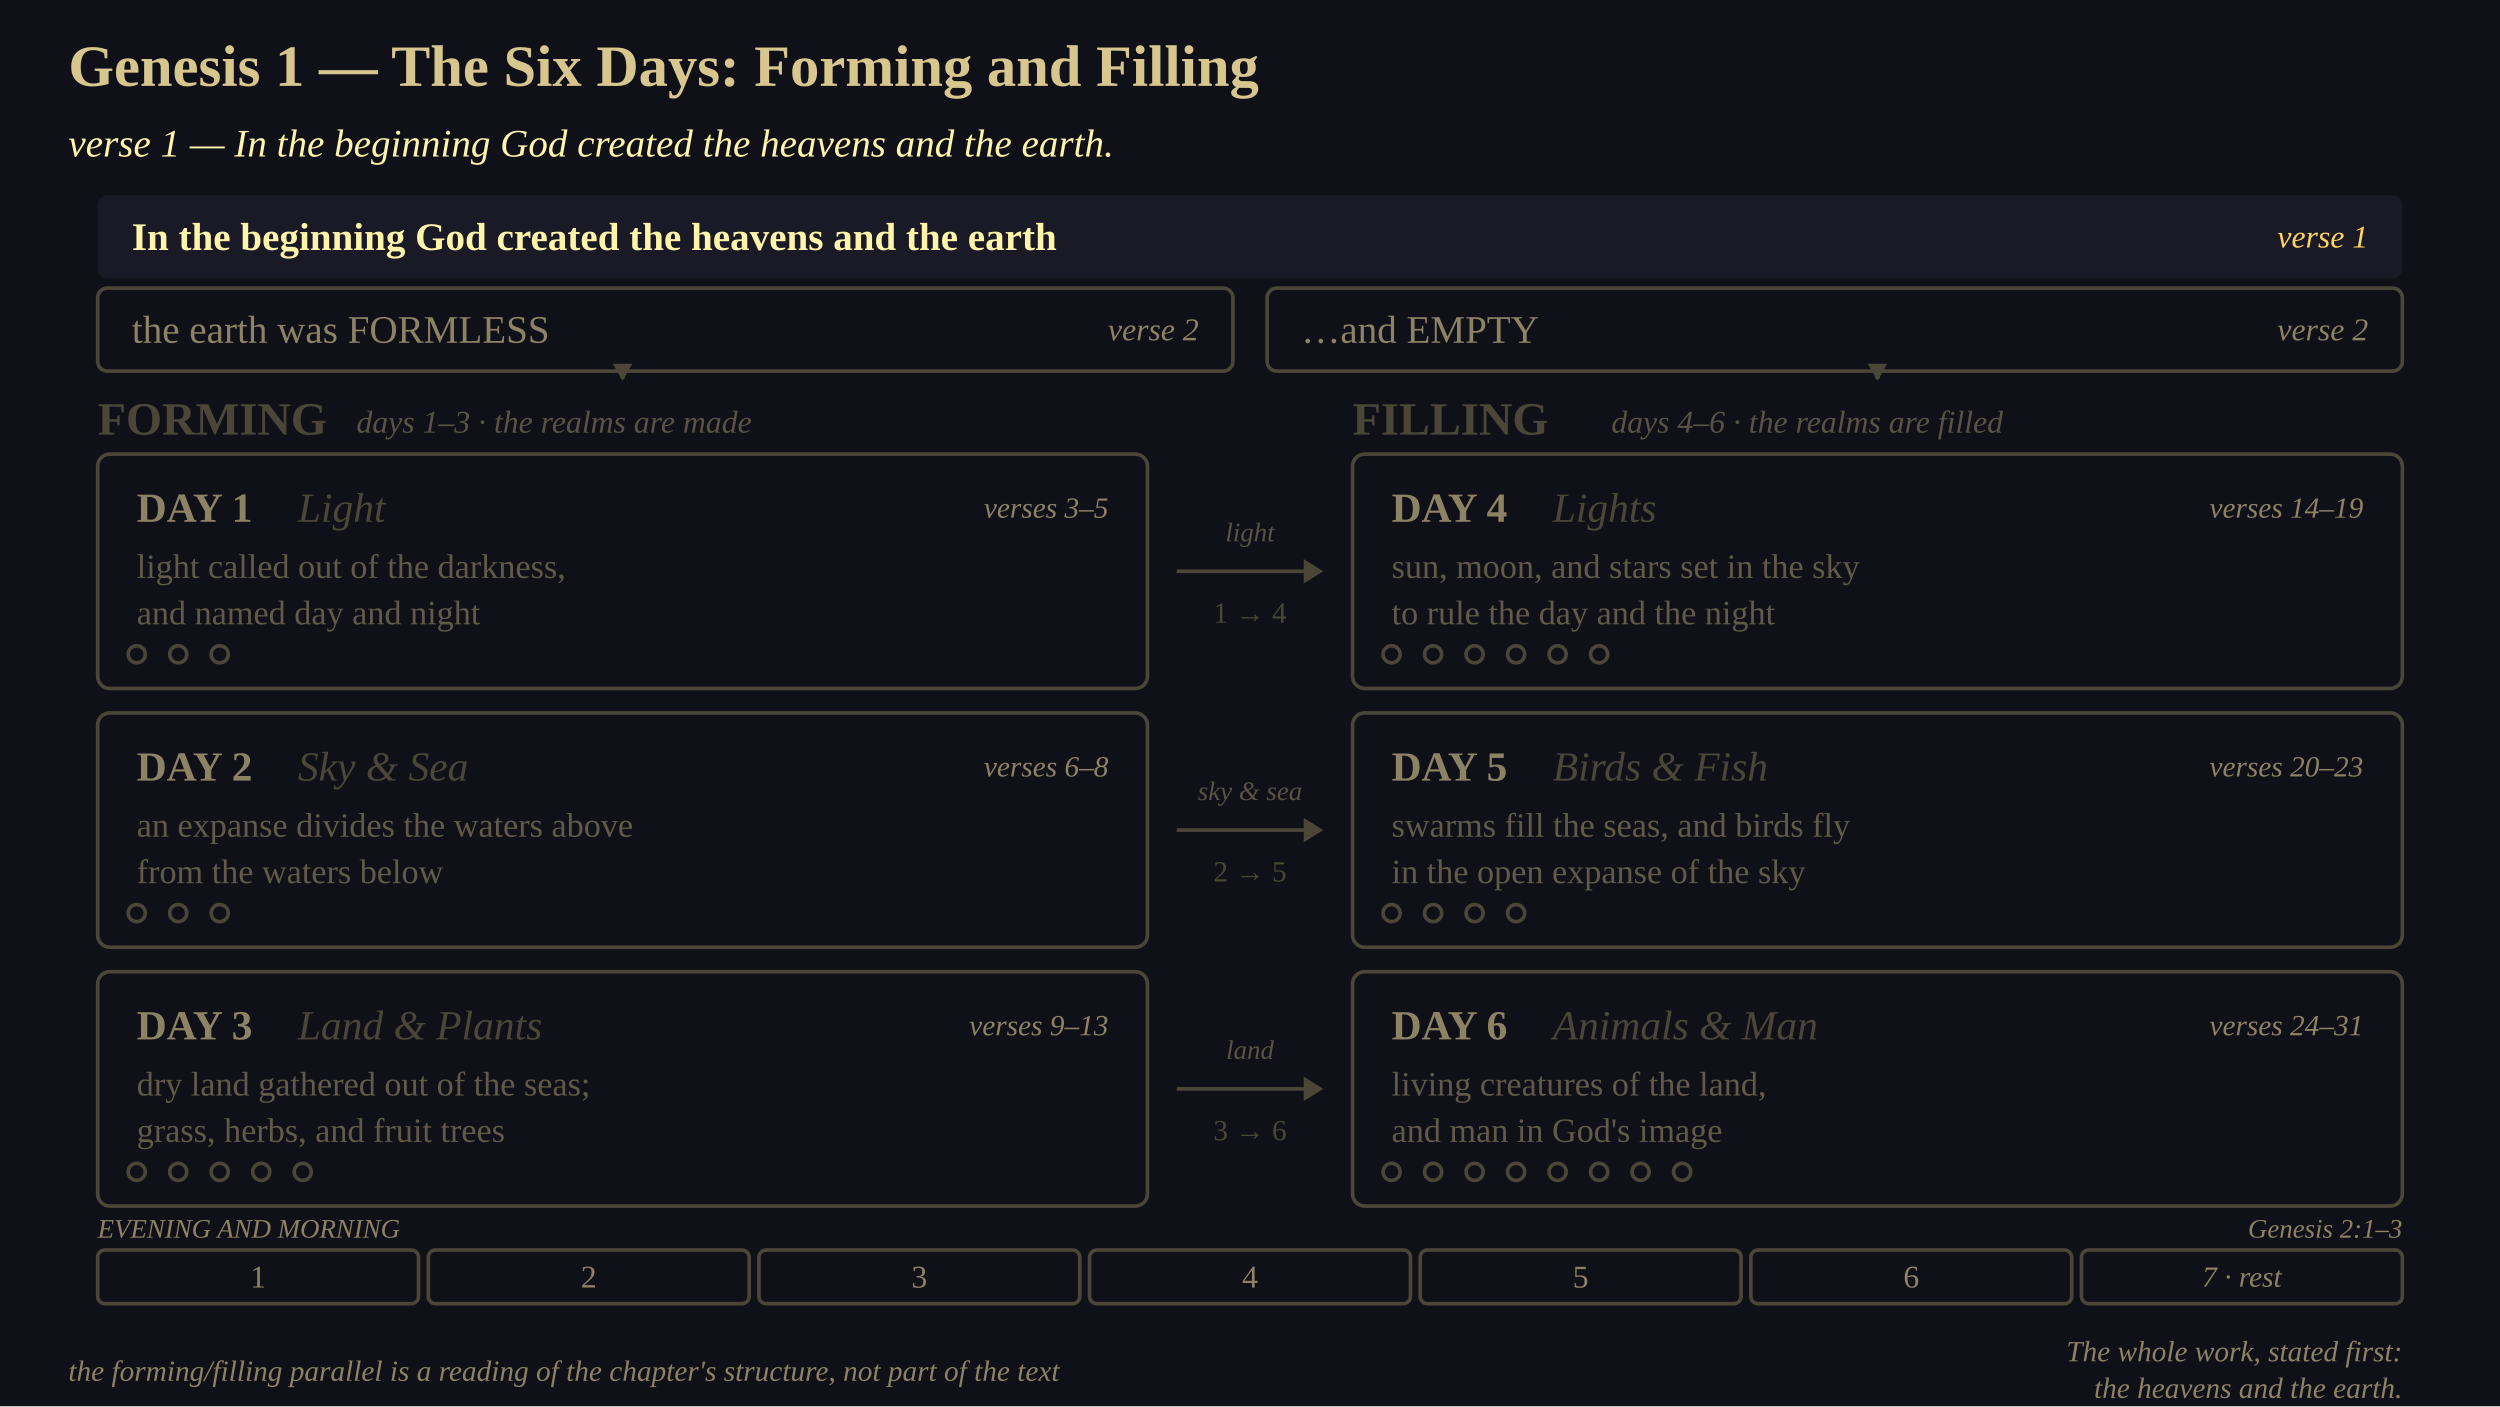
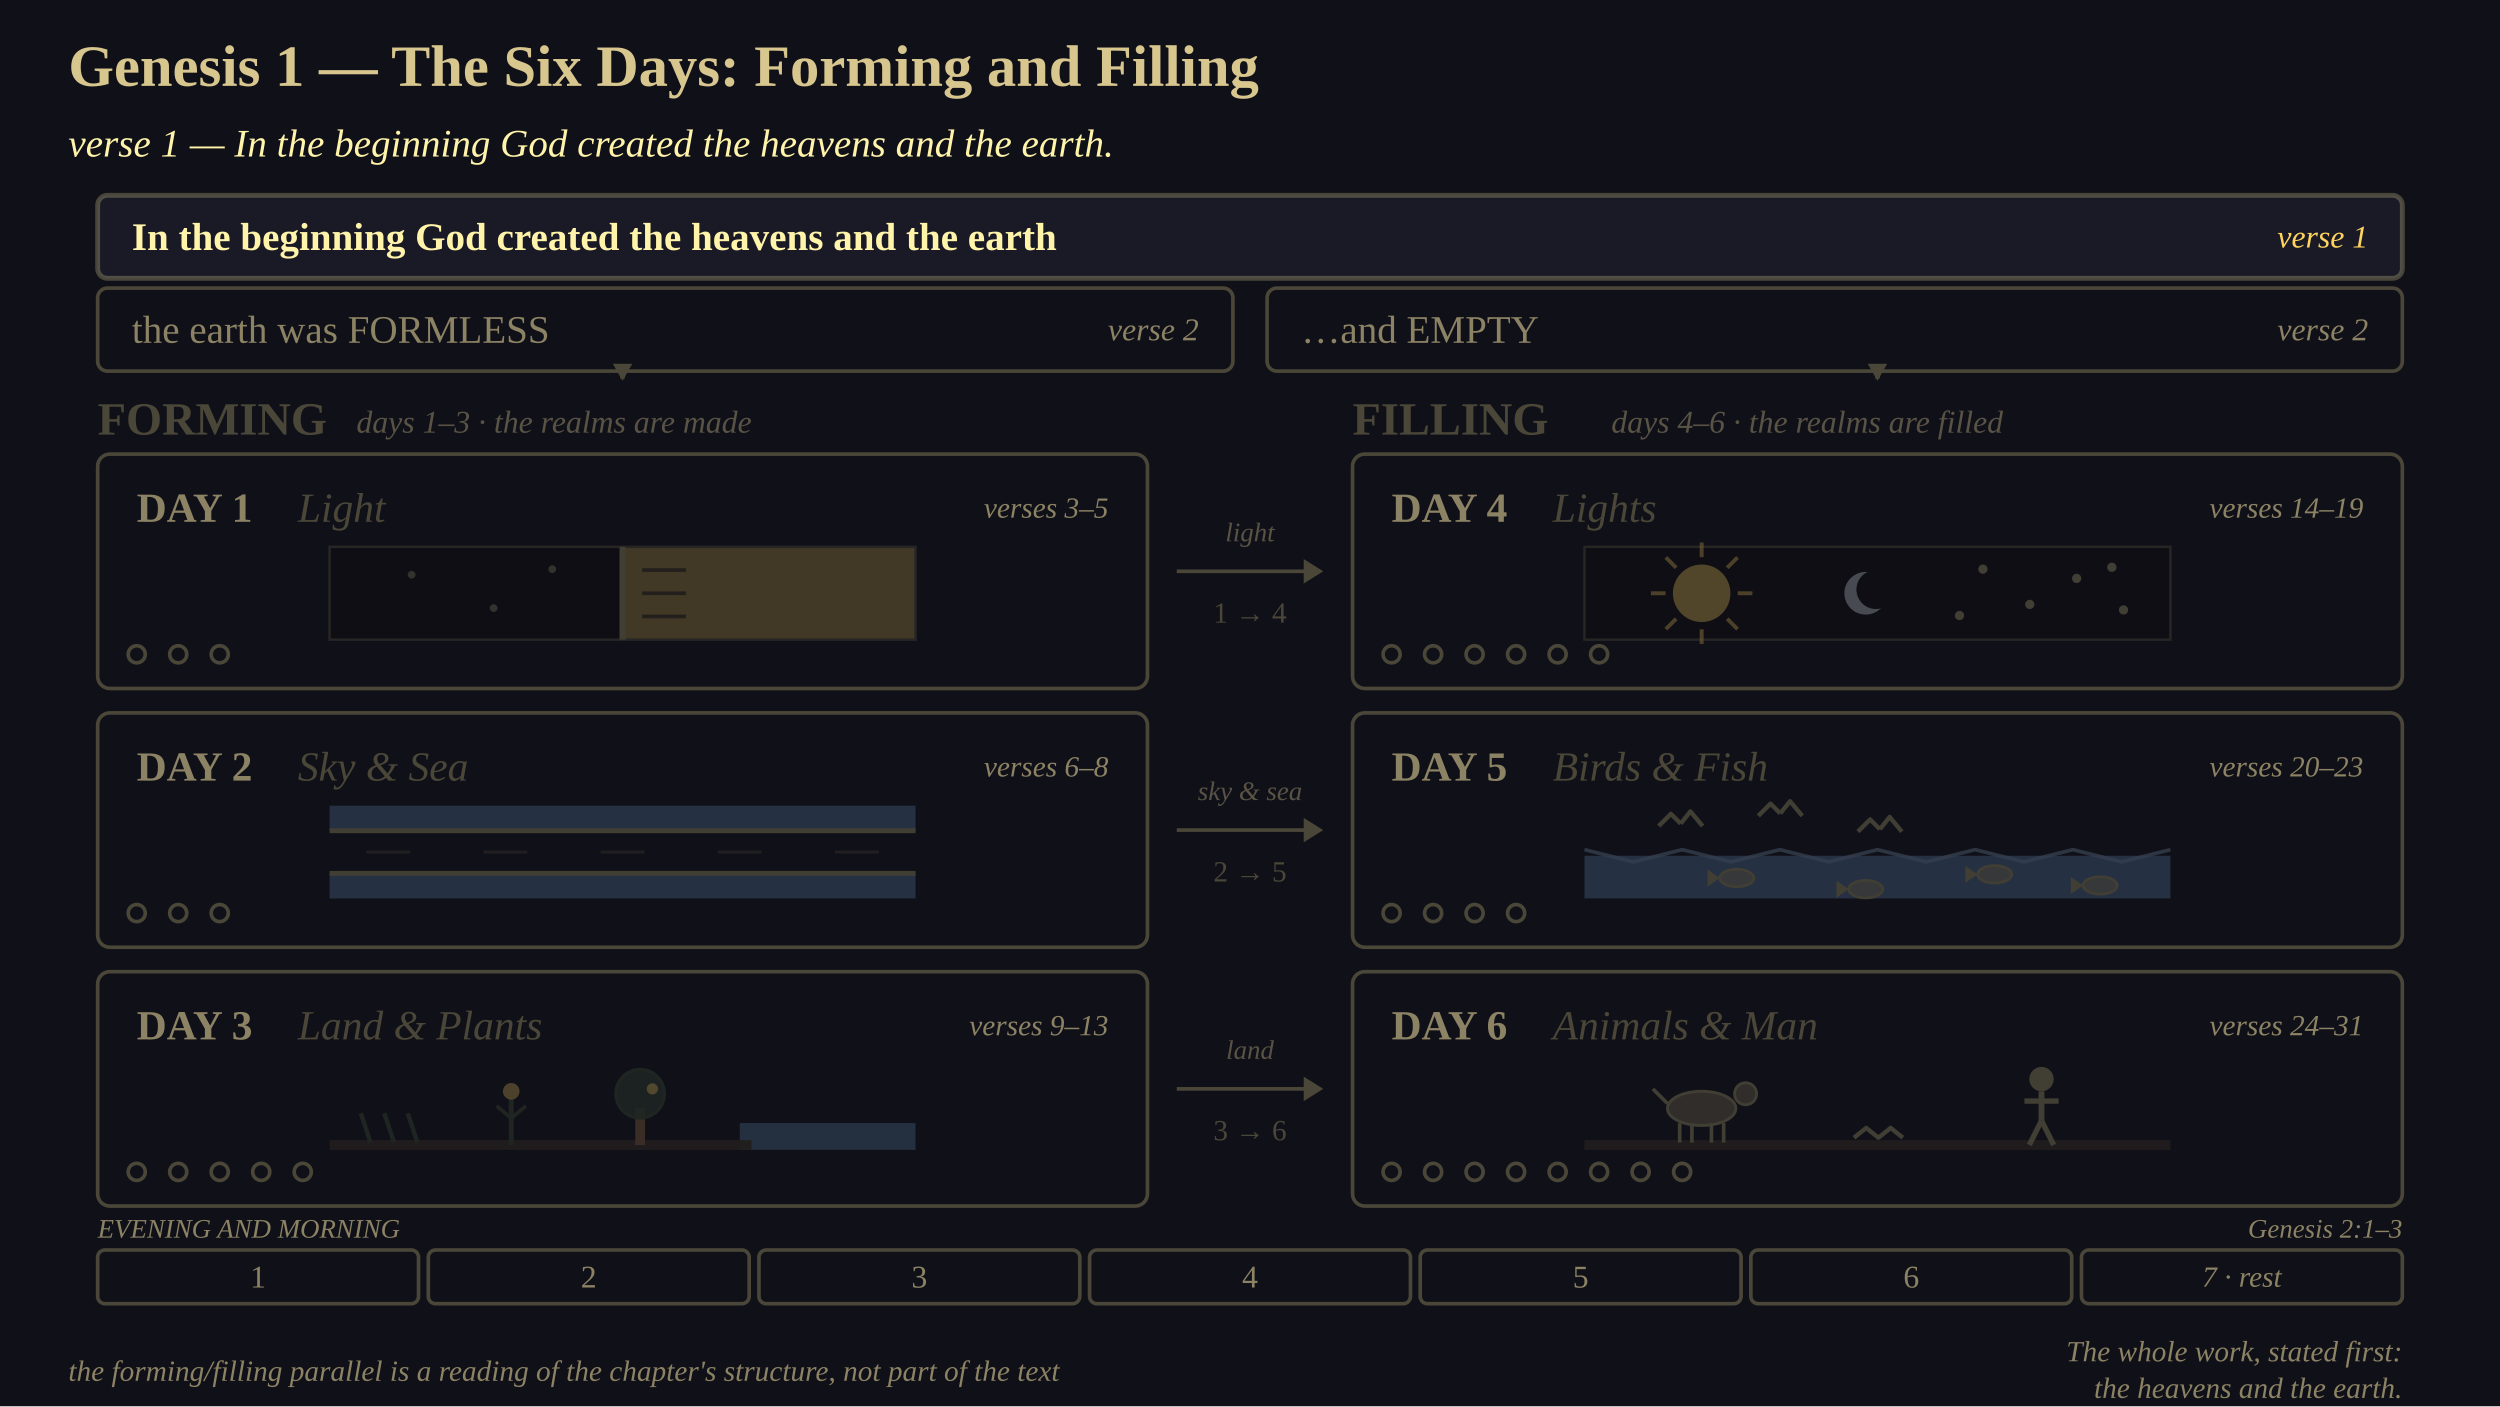
<svg xmlns="http://www.w3.org/2000/svg" viewBox="0 0 1024 576" width="1024" height="576" font-family="Georgia, 'Times New Roman', serif">
  <rect x="0" y="0" width="1024" height="576" fill="rgb(16,16,24)" />
  <text x="28" y="20" font-size="24" text-anchor="start" dominant-baseline="text-before-edge" fill="rgb(216,198,143)" font-family="Georgia, 'Times New Roman', serif" font-weight="bold">Genesis 1 — The Six Days: Forming and Filling</text>
  <text x="28" y="54" font-size="16" text-anchor="start" dominant-baseline="text-before-edge" fill="rgb(255,244,170)" font-family="Georgia, 'Times New Roman', serif" font-style="italic">verse 1 — In the beginning God created the heavens and the earth.</text>
  <rect x="40" y="80" width="944" height="34" rx="4" fill="rgb(26,26,38)" />
-   <polyline points="40,80 984,80 984,114 40,114 40,80" fill="none" stroke-linejoin="round" stroke="rgb(255,244,170)" stroke-width="2" stroke-dasharray="1956" stroke-dashoffset="1956" stroke-opacity="0.949">
-     <animate attributeName="stroke-dashoffset" values="1956;0" dur="1.6s" begin="0s" fill="freeze" calcMode="spline" keyTimes="0;1" keySplines="0.42 0 0.58 1" />
-   </polyline>
+   <rect x="40" y="80" width="944" height="34" rx="4" fill="none" stroke="rgb(255,244,170)" stroke-width="2" stroke-opacity="0.237">
+     <animate attributeName="stroke-opacity" values="0.237;0.949;0.683;0.949" dur="0.8s" begin="0s" fill="freeze" calcMode="spline" keyTimes="0;0.35;0.7;1" keySplines="0.42 0 0.58 1;0.42 0 0.58 1;0.42 0 0.58 1" />
+   </rect>
  <text x="54" y="97" font-size="16" text-anchor="start" dominant-baseline="central" fill="rgb(255,244,170)" font-family="Georgia, 'Times New Roman', serif" font-weight="bold">In the beginning God created the heavens and the earth</text>
  <text x="970" y="97" font-size="13" text-anchor="end" dominant-baseline="central" fill="rgb(255,212,94)" font-family="Georgia, 'Times New Roman', serif" font-style="italic">verse 1</text>
  <rect x="40" y="118" width="465" height="34" rx="4" fill="rgb(16,16,24)" stroke="rgb(74,70,56)" stroke-width="1.5" />
  <text x="54" y="135" font-size="16" text-anchor="start" dominant-baseline="central" fill="rgb(140,130,100)" font-family="Georgia, 'Times New Roman', serif">the earth was FORMLESS</text>
  <text x="491" y="135" font-size="13" text-anchor="end" dominant-baseline="central" fill="rgb(140,130,100)" font-family="Georgia, 'Times New Roman', serif" font-style="italic">verse 2</text>
  <rect x="519" y="118" width="465" height="34" rx="4" fill="rgb(16,16,24)" stroke="rgb(74,70,56)" stroke-width="1.5" />
  <text x="533" y="135" font-size="16" text-anchor="start" dominant-baseline="central" fill="rgb(140,130,100)" font-family="Georgia, 'Times New Roman', serif">…and EMPTY</text>
  <text x="970" y="135" font-size="13" text-anchor="end" dominant-baseline="central" fill="rgb(140,130,100)" font-family="Georgia, 'Times New Roman', serif" font-style="italic">verse 2</text>
  <line x1="255" y1="155" x2="255" y2="150" stroke="rgb(74,70,56)" stroke-width="2" />
  <polygon points="255,156 251,149 259,149" fill="rgb(74,70,56)" />
  <line x1="769" y1="155" x2="769" y2="150" stroke="rgb(74,70,56)" stroke-width="2" />
  <polygon points="769,156 765,149 773,149" fill="rgb(74,70,56)" />
  <text x="40" y="166" font-size="19" text-anchor="start" dominant-baseline="text-before-edge" fill="rgb(74,70,56)" font-family="Georgia, 'Times New Roman', serif" font-weight="bold">FORMING</text>
  <text x="146" y="169" font-size="13" text-anchor="start" dominant-baseline="text-before-edge" fill="rgb(140,130,100)" font-family="Georgia, 'Times New Roman', serif" fill-opacity="0.588" font-style="italic">days 1–3  ·  the realms are made</text>
  <text x="554" y="166" font-size="19" text-anchor="start" dominant-baseline="text-before-edge" fill="rgb(74,70,56)" font-family="Georgia, 'Times New Roman', serif" font-weight="bold">FILLING</text>
  <text x="660" y="169" font-size="13" text-anchor="start" dominant-baseline="text-before-edge" fill="rgb(140,130,100)" font-family="Georgia, 'Times New Roman', serif" fill-opacity="0.588" font-style="italic">days 4–6  ·  the realms are filled</text>
  <rect x="40" y="186" width="430" height="96" rx="5" fill="rgb(16,16,24)" stroke="rgb(74,70,56)" stroke-width="1.5" />
  <text x="56" y="208" font-size="17" text-anchor="start" dominant-baseline="central" fill="rgb(140,130,100)" font-family="Georgia, 'Times New Roman', serif" font-weight="bold">DAY 1</text>
  <text x="122" y="208" font-size="17" text-anchor="start" dominant-baseline="central" fill="rgb(74,70,56)" font-family="Georgia, 'Times New Roman', serif" font-style="italic">Light</text>
  <text x="454" y="208" font-size="12" text-anchor="end" dominant-baseline="central" fill="rgb(140,130,100)" font-family="Georgia, 'Times New Roman', serif" font-style="italic">verses 3–5</text>
-   <text x="56" y="232" font-size="14" text-anchor="start" dominant-baseline="central" fill="rgb(140,130,100)" font-family="Georgia, 'Times New Roman', serif" fill-opacity="0.647">light called out of the darkness,</text>
-   <text x="56" y="251" font-size="14" text-anchor="start" dominant-baseline="central" fill="rgb(140,130,100)" font-family="Georgia, 'Times New Roman', serif" fill-opacity="0.647">and named day and night</text>
+   <g opacity="0.4">
+     <rect x="135" y="224" width="120" height="38" fill="rgb(10,10,16)" stroke="rgb(74,70,56)" stroke-width="1" />
+     <rect x="255" y="224" width="120" height="38" fill="rgb(255,212,94)" fill-opacity="0.510" stroke="rgb(74,70,56)" stroke-width="1" />
+     <line x1="255" y1="224" x2="255" y2="262" stroke="rgb(138,129,95)" stroke-width="2.5" />
+     <line x1="263" y1="233.5" x2="281" y2="233.5" stroke="rgb(10,10,16)" stroke-width="1.5" stroke-opacity="0.588" />
+     <line x1="263" y1="243" x2="281" y2="243" stroke="rgb(10,10,16)" stroke-width="1.5" stroke-opacity="0.588" />
+     <line x1="263" y1="252.5" x2="281" y2="252.5" stroke="rgb(10,10,16)" stroke-width="1.5" stroke-opacity="0.588" />
+     <circle cx="168.6" cy="235.4" r="1.6" fill="rgb(138,129,95)" fill-opacity="0.745" />
+     <circle cx="202.2" cy="249.08" r="1.6" fill="rgb(138,129,95)" fill-opacity="0.745" />
+     <circle cx="226.2" cy="233.12" r="1.6" fill="rgb(138,129,95)" fill-opacity="0.745" />
+   </g>
  <circle cx="56" cy="268" r="3.5" fill="rgb(16,16,24)" stroke="rgb(74,70,56)" stroke-width="1.5" />
  <circle cx="73" cy="268" r="3.5" fill="rgb(16,16,24)" stroke="rgb(74,70,56)" stroke-width="1.5" />
  <circle cx="90" cy="268" r="3.5" fill="rgb(16,16,24)" stroke="rgb(74,70,56)" stroke-width="1.5" />
  <rect x="554" y="186" width="430" height="96" rx="5" fill="rgb(16,16,24)" stroke="rgb(74,70,56)" stroke-width="1.5" />
  <text x="570" y="208" font-size="17" text-anchor="start" dominant-baseline="central" fill="rgb(140,130,100)" font-family="Georgia, 'Times New Roman', serif" font-weight="bold">DAY 4</text>
  <text x="636" y="208" font-size="17" text-anchor="start" dominant-baseline="central" fill="rgb(74,70,56)" font-family="Georgia, 'Times New Roman', serif" font-style="italic">Lights</text>
  <text x="968" y="208" font-size="12" text-anchor="end" dominant-baseline="central" fill="rgb(140,130,100)" font-family="Georgia, 'Times New Roman', serif" font-style="italic">verses 14–19</text>
-   <text x="570" y="232" font-size="14" text-anchor="start" dominant-baseline="central" fill="rgb(140,130,100)" font-family="Georgia, 'Times New Roman', serif" fill-opacity="0.647">sun, moon, and stars set in the sky</text>
-   <text x="570" y="251" font-size="14" text-anchor="start" dominant-baseline="central" fill="rgb(140,130,100)" font-family="Georgia, 'Times New Roman', serif" fill-opacity="0.647">to rule the day and the night</text>
+   <g opacity="0.4">
+     <rect x="649" y="224" width="240" height="38" fill="rgb(10,10,16)" stroke="rgb(74,70,56)" stroke-width="1" />
+     <line x1="711.78" y1="243" x2="717.78" y2="243" stroke="rgb(255,212,94)" stroke-width="1.6" stroke-opacity="0.627" />
+     <line x1="707.45" y1="253.45" x2="711.69" y2="257.69" stroke="rgb(255,212,94)" stroke-width="1.6" stroke-opacity="0.627" />
+     <line x1="697" y1="257.78" x2="697" y2="263.78" stroke="rgb(255,212,94)" stroke-width="1.6" stroke-opacity="0.627" />
+     <line x1="686.55" y1="253.45" x2="682.31" y2="257.69" stroke="rgb(255,212,94)" stroke-width="1.6" stroke-opacity="0.627" />
+     <line x1="682.22" y1="243" x2="676.22" y2="243" stroke="rgb(255,212,94)" stroke-width="1.6" stroke-opacity="0.627" />
+     <line x1="686.55" y1="232.55" x2="682.31" y2="228.31" stroke="rgb(255,212,94)" stroke-width="1.6" stroke-opacity="0.627" />
+     <line x1="697" y1="228.22" x2="697" y2="222.22" stroke="rgb(255,212,94)" stroke-width="1.6" stroke-opacity="0.627" />
+     <line x1="707.45" y1="232.55" x2="711.69" y2="228.31" stroke="rgb(255,212,94)" stroke-width="1.6" stroke-opacity="0.627" />
+     <circle cx="697" cy="243" r="11.78" fill="rgb(255,212,94)" fill-opacity="0.686" />
+     <circle cx="764.2" cy="243" r="8.74" fill="rgb(176,180,190)" fill-opacity="0.882" />
+     <circle cx="768.38" cy="241.48" r="7.98" fill="rgb(10,10,16)" />
+     <circle cx="812.2" cy="233.12" r="1.9" fill="rgb(138,129,95)" />
+     <circle cx="831.4" cy="247.56" r="1.9" fill="rgb(138,129,95)" />
+     <circle cx="850.6" cy="236.92" r="1.9" fill="rgb(138,129,95)" />
+     <circle cx="802.6" cy="252.12" r="1.9" fill="rgb(138,129,95)" />
+     <circle cx="869.8" cy="249.84" r="1.9" fill="rgb(138,129,95)" />
+     <circle cx="865" cy="232.36" r="1.9" fill="rgb(138,129,95)" />
+   </g>
  <circle cx="570" cy="268" r="3.5" fill="rgb(16,16,24)" stroke="rgb(74,70,56)" stroke-width="1.5" />
  <circle cx="587" cy="268" r="3.5" fill="rgb(16,16,24)" stroke="rgb(74,70,56)" stroke-width="1.5" />
  <circle cx="604" cy="268" r="3.5" fill="rgb(16,16,24)" stroke="rgb(74,70,56)" stroke-width="1.5" />
  <circle cx="621" cy="268" r="3.5" fill="rgb(16,16,24)" stroke="rgb(74,70,56)" stroke-width="1.5" />
  <circle cx="638" cy="268" r="3.5" fill="rgb(16,16,24)" stroke="rgb(74,70,56)" stroke-width="1.5" />
  <circle cx="655" cy="268" r="3.5" fill="rgb(16,16,24)" stroke="rgb(74,70,56)" stroke-width="1.5" />
  <rect x="40" y="292" width="430" height="96" rx="5" fill="rgb(16,16,24)" stroke="rgb(74,70,56)" stroke-width="1.5" />
  <text x="56" y="314" font-size="17" text-anchor="start" dominant-baseline="central" fill="rgb(140,130,100)" font-family="Georgia, 'Times New Roman', serif" font-weight="bold">DAY 2</text>
  <text x="122" y="314" font-size="17" text-anchor="start" dominant-baseline="central" fill="rgb(74,70,56)" font-family="Georgia, 'Times New Roman', serif" font-style="italic">Sky &amp; Sea</text>
  <text x="454" y="314" font-size="12" text-anchor="end" dominant-baseline="central" fill="rgb(140,130,100)" font-family="Georgia, 'Times New Roman', serif" font-style="italic">verses 6–8</text>
-   <text x="56" y="338" font-size="14" text-anchor="start" dominant-baseline="central" fill="rgb(140,130,100)" font-family="Georgia, 'Times New Roman', serif" fill-opacity="0.647">an expanse divides the waters above</text>
-   <text x="56" y="357" font-size="14" text-anchor="start" dominant-baseline="central" fill="rgb(140,130,100)" font-family="Georgia, 'Times New Roman', serif" fill-opacity="0.647">from the waters below</text>
+   <g opacity="0.4">
+     <rect x="135" y="330" width="240" height="10.26" fill="rgb(78,112,148)" fill-opacity="0.843" />
+     <rect x="135" y="357.74" width="240" height="10.26" fill="rgb(78,112,148)" fill-opacity="0.843" />
+     <line x1="135" y1="340.26" x2="375" y2="340.26" stroke="rgb(138,129,95)" stroke-width="2" />
+     <line x1="135" y1="357.74" x2="375" y2="357.74" stroke="rgb(138,129,95)" stroke-width="2" />
+     <line x1="150" y1="349" x2="168" y2="349" stroke="rgb(74,70,56)" stroke-width="1.2" stroke-opacity="0.667" />
+     <line x1="198" y1="349" x2="216" y2="349" stroke="rgb(74,70,56)" stroke-width="1.2" stroke-opacity="0.667" />
+     <line x1="246" y1="349" x2="264" y2="349" stroke="rgb(74,70,56)" stroke-width="1.2" stroke-opacity="0.667" />
+     <line x1="294" y1="349" x2="312" y2="349" stroke="rgb(74,70,56)" stroke-width="1.2" stroke-opacity="0.667" />
+     <line x1="342" y1="349" x2="360" y2="349" stroke="rgb(74,70,56)" stroke-width="1.2" stroke-opacity="0.667" />
+   </g>
  <circle cx="56" cy="374" r="3.5" fill="rgb(16,16,24)" stroke="rgb(74,70,56)" stroke-width="1.5" />
  <circle cx="73" cy="374" r="3.5" fill="rgb(16,16,24)" stroke="rgb(74,70,56)" stroke-width="1.5" />
  <circle cx="90" cy="374" r="3.5" fill="rgb(16,16,24)" stroke="rgb(74,70,56)" stroke-width="1.5" />
  <rect x="554" y="292" width="430" height="96" rx="5" fill="rgb(16,16,24)" stroke="rgb(74,70,56)" stroke-width="1.5" />
  <text x="570" y="314" font-size="17" text-anchor="start" dominant-baseline="central" fill="rgb(140,130,100)" font-family="Georgia, 'Times New Roman', serif" font-weight="bold">DAY 5</text>
  <text x="636" y="314" font-size="17" text-anchor="start" dominant-baseline="central" fill="rgb(74,70,56)" font-family="Georgia, 'Times New Roman', serif" font-style="italic">Birds &amp; Fish</text>
  <text x="968" y="314" font-size="12" text-anchor="end" dominant-baseline="central" fill="rgb(140,130,100)" font-family="Georgia, 'Times New Roman', serif" font-style="italic">verses 20–23</text>
-   <text x="570" y="338" font-size="14" text-anchor="start" dominant-baseline="central" fill="rgb(140,130,100)" font-family="Georgia, 'Times New Roman', serif" fill-opacity="0.647">swarms fill the seas, and birds fly</text>
-   <text x="570" y="357" font-size="14" text-anchor="start" dominant-baseline="central" fill="rgb(140,130,100)" font-family="Georgia, 'Times New Roman', serif" fill-opacity="0.647">in the open expanse of the sky</text>
+   <g opacity="0.4">
+     <rect x="649" y="350.52" width="240" height="17.48" fill="rgb(78,112,148)" fill-opacity="0.843" />
+     <polyline points="649,348.02 669,353.02 689,348.02 709,353.02 729,348.02 749,353.02 769,348.02 789,353.02 809,348.02 829,353.02 849,348.02 869,353.02 889,348.02" stroke-linejoin="round" fill="none" stroke="rgb(110,132,158)" stroke-width="1.5" stroke-opacity="0.784" />
+     <polyline points="679.4,338.36 684.4,333.36 688.4,337.36" stroke-linejoin="round" fill="none" stroke="rgb(138,129,95)" stroke-width="1.8" />
+     <polyline points="688.4,337.36 692.4,332.36 697.4,338.36" stroke-linejoin="round" fill="none" stroke="rgb(138,129,95)" stroke-width="1.8" />
+     <polyline points="720.2,334.18 725.2,329.18 729.2,333.18" stroke-linejoin="round" fill="none" stroke="rgb(138,129,95)" stroke-width="1.8" />
+     <polyline points="729.2,333.18 733.2,328.18 738.2,334.18" stroke-linejoin="round" fill="none" stroke="rgb(138,129,95)" stroke-width="1.8" />
+     <polyline points="761,340.64 766,335.64 770,339.64" stroke-linejoin="round" fill="none" stroke="rgb(138,129,95)" stroke-width="1.8" />
+     <polyline points="770,339.64 774,334.64 779,340.64" stroke-linejoin="round" fill="none" stroke="rgb(138,129,95)" stroke-width="1.8" />
+     <ellipse cx="711.4" cy="359.64" rx="7" ry="3.6" fill="rgb(138,129,95)" fill-opacity="0.647" stroke="rgb(138,129,95)" stroke-width="1.1" />
+     <polygon points="704.4,359.64 699.4,356.14 699.4,363.14" fill="rgb(138,129,95)" />
+     <ellipse cx="764.2" cy="364.2" rx="7" ry="3.6" fill="rgb(138,129,95)" fill-opacity="0.647" stroke="rgb(138,129,95)" stroke-width="1.1" />
+     <polygon points="757.2,364.2 752.2,360.7 752.2,367.7" fill="rgb(138,129,95)" />
+     <ellipse cx="817" cy="358.12" rx="7" ry="3.6" fill="rgb(138,129,95)" fill-opacity="0.647" stroke="rgb(138,129,95)" stroke-width="1.1" />
+     <polygon points="810,358.12 805,354.62 805,361.62" fill="rgb(138,129,95)" />
+     <ellipse cx="860.2" cy="362.68" rx="7" ry="3.6" fill="rgb(138,129,95)" fill-opacity="0.647" stroke="rgb(138,129,95)" stroke-width="1.1" />
+     <polygon points="853.2,362.68 848.2,359.18 848.2,366.18" fill="rgb(138,129,95)" />
+   </g>
  <circle cx="570" cy="374" r="3.5" fill="rgb(16,16,24)" stroke="rgb(74,70,56)" stroke-width="1.5" />
  <circle cx="587" cy="374" r="3.5" fill="rgb(16,16,24)" stroke="rgb(74,70,56)" stroke-width="1.5" />
  <circle cx="604" cy="374" r="3.5" fill="rgb(16,16,24)" stroke="rgb(74,70,56)" stroke-width="1.5" />
  <circle cx="621" cy="374" r="3.5" fill="rgb(16,16,24)" stroke="rgb(74,70,56)" stroke-width="1.5" />
  <rect x="40" y="398" width="430" height="96" rx="5" fill="rgb(16,16,24)" stroke="rgb(74,70,56)" stroke-width="1.5" />
  <text x="56" y="420" font-size="17" text-anchor="start" dominant-baseline="central" fill="rgb(140,130,100)" font-family="Georgia, 'Times New Roman', serif" font-weight="bold">DAY 3</text>
  <text x="122" y="420" font-size="17" text-anchor="start" dominant-baseline="central" fill="rgb(74,70,56)" font-family="Georgia, 'Times New Roman', serif" font-style="italic">Land &amp; Plants</text>
  <text x="454" y="420" font-size="12" text-anchor="end" dominant-baseline="central" fill="rgb(140,130,100)" font-family="Georgia, 'Times New Roman', serif" font-style="italic">verses 9–13</text>
-   <text x="56" y="444" font-size="14" text-anchor="start" dominant-baseline="central" fill="rgb(140,130,100)" font-family="Georgia, 'Times New Roman', serif" fill-opacity="0.647">dry land gathered out of the seas;</text>
-   <text x="56" y="463" font-size="14" text-anchor="start" dominant-baseline="central" fill="rgb(140,130,100)" font-family="Georgia, 'Times New Roman', serif" fill-opacity="0.647">grass, herbs, and fruit trees</text>
+   <g opacity="0.4">
+     <rect x="303" y="460" width="72" height="11" fill="rgb(78,112,148)" fill-opacity="0.804" />
+     <line x1="135" y1="469" x2="307.8" y2="469" stroke="rgb(58,48,38)" stroke-width="4" stroke-opacity="0.961" />
+     <line x1="151.8" y1="468" x2="147.8" y2="456" stroke="rgb(52,70,50)" stroke-width="1.8" />
+     <line x1="161.4" y1="468" x2="157.4" y2="456" stroke="rgb(52,70,50)" stroke-width="1.8" />
+     <line x1="171" y1="468" x2="167" y2="456" stroke="rgb(52,70,50)" stroke-width="1.8" />
+     <line x1="209.4" y1="469" x2="209.4" y2="450" stroke="rgb(52,70,50)" stroke-width="2" />
+     <line x1="209.4" y1="458" x2="203.4" y2="453" stroke="rgb(52,70,50)" stroke-width="1.5" />
+     <line x1="209.4" y1="458" x2="215.4" y2="453" stroke="rgb(52,70,50)" stroke-width="1.5" />
+     <circle cx="209.4" cy="447" r="3.4" fill="rgb(255,212,94)" fill-opacity="0.627" />
+     <rect x="260.2" y="454" width="4" height="15" fill="rgb(120,88,58)" />
+     <circle cx="262.2" cy="448" r="10" fill="rgb(52,70,50)" fill-opacity="0.882" stroke="rgb(52,70,50)" stroke-width="1.2" />
+     <circle cx="267.2" cy="446" r="2.3" fill="rgb(255,212,94)" fill-opacity="0.627" />
+   </g>
  <circle cx="56" cy="480" r="3.5" fill="rgb(16,16,24)" stroke="rgb(74,70,56)" stroke-width="1.5" />
  <circle cx="73" cy="480" r="3.5" fill="rgb(16,16,24)" stroke="rgb(74,70,56)" stroke-width="1.5" />
  <circle cx="90" cy="480" r="3.5" fill="rgb(16,16,24)" stroke="rgb(74,70,56)" stroke-width="1.5" />
  <circle cx="107" cy="480" r="3.5" fill="rgb(16,16,24)" stroke="rgb(74,70,56)" stroke-width="1.5" />
  <circle cx="124" cy="480" r="3.5" fill="rgb(16,16,24)" stroke="rgb(74,70,56)" stroke-width="1.5" />
  <rect x="554" y="398" width="430" height="96" rx="5" fill="rgb(16,16,24)" stroke="rgb(74,70,56)" stroke-width="1.5" />
  <text x="570" y="420" font-size="17" text-anchor="start" dominant-baseline="central" fill="rgb(140,130,100)" font-family="Georgia, 'Times New Roman', serif" font-weight="bold">DAY 6</text>
  <text x="636" y="420" font-size="17" text-anchor="start" dominant-baseline="central" fill="rgb(74,70,56)" font-family="Georgia, 'Times New Roman', serif" font-style="italic">Animals &amp; Man</text>
  <text x="968" y="420" font-size="12" text-anchor="end" dominant-baseline="central" fill="rgb(140,130,100)" font-family="Georgia, 'Times New Roman', serif" font-style="italic">verses 24–31</text>
-   <text x="570" y="444" font-size="14" text-anchor="start" dominant-baseline="central" fill="rgb(140,130,100)" font-family="Georgia, 'Times New Roman', serif" fill-opacity="0.647">living creatures of the land,</text>
-   <text x="570" y="463" font-size="14" text-anchor="start" dominant-baseline="central" fill="rgb(140,130,100)" font-family="Georgia, 'Times New Roman', serif" fill-opacity="0.647">and man in God's image</text>
+   <g opacity="0.4">
+     <line x1="649" y1="469" x2="889" y2="469" stroke="rgb(58,48,38)" stroke-width="4" stroke-opacity="0.961" />
+     <ellipse cx="697" cy="454" rx="14" ry="7" fill="rgb(138,129,95)" fill-opacity="0.647" stroke="rgb(138,129,95)" stroke-width="1.2" />
+     <line x1="688" y1="460" x2="688" y2="468" stroke="rgb(138,129,95)" stroke-width="1.5" />
+     <line x1="693" y1="460" x2="693" y2="468" stroke="rgb(138,129,95)" stroke-width="1.5" />
+     <line x1="701" y1="460" x2="701" y2="468" stroke="rgb(138,129,95)" stroke-width="1.5" />
+     <line x1="706" y1="460" x2="706" y2="468" stroke="rgb(138,129,95)" stroke-width="1.5" />
+     <circle cx="715" cy="448" r="4.5" fill="rgb(138,129,95)" fill-opacity="0.647" stroke="rgb(138,129,95)" stroke-width="1.2" />
+     <line x1="683" y1="452" x2="677" y2="446" stroke="rgb(138,129,95)" stroke-width="1.5" />
+     <polyline points="759.4,466 764.4,462 769.4,466 774.4,462 779.4,466" stroke-linejoin="round" fill="none" stroke="rgb(138,129,95)" stroke-width="1.8" />
+     <circle cx="836.2" cy="442" r="5" fill="rgb(138,129,95)" />
+     <line x1="836.2" y1="447" x2="836.2" y2="459" stroke="rgb(138,129,95)" stroke-width="2.4" />
+     <line x1="829.2" y1="451" x2="843.2" y2="451" stroke="rgb(138,129,95)" stroke-width="2.2" />
+     <line x1="836.2" y1="459" x2="831.2" y2="469" stroke="rgb(138,129,95)" stroke-width="2.2" />
+     <line x1="836.2" y1="459" x2="841.2" y2="469" stroke="rgb(138,129,95)" stroke-width="2.2" />
+   </g>
  <circle cx="570" cy="480" r="3.5" fill="rgb(16,16,24)" stroke="rgb(74,70,56)" stroke-width="1.5" />
  <circle cx="587" cy="480" r="3.5" fill="rgb(16,16,24)" stroke="rgb(74,70,56)" stroke-width="1.5" />
  <circle cx="604" cy="480" r="3.5" fill="rgb(16,16,24)" stroke="rgb(74,70,56)" stroke-width="1.5" />
  <circle cx="621" cy="480" r="3.5" fill="rgb(16,16,24)" stroke="rgb(74,70,56)" stroke-width="1.5" />
  <circle cx="638" cy="480" r="3.5" fill="rgb(16,16,24)" stroke="rgb(74,70,56)" stroke-width="1.5" />
  <circle cx="655" cy="480" r="3.5" fill="rgb(16,16,24)" stroke="rgb(74,70,56)" stroke-width="1.5" />
  <circle cx="672" cy="480" r="3.5" fill="rgb(16,16,24)" stroke="rgb(74,70,56)" stroke-width="1.5" />
  <circle cx="689" cy="480" r="3.5" fill="rgb(16,16,24)" stroke="rgb(74,70,56)" stroke-width="1.5" />
  <text x="512" y="218" font-size="11" text-anchor="middle" dominant-baseline="central" fill="rgb(140,130,100)" font-family="Georgia, 'Times New Roman', serif" fill-opacity="0.588" font-style="italic">light</text>
  <line x1="482" y1="234" x2="536" y2="234" stroke="rgb(74,70,56)" stroke-width="1.5" />
  <polygon points="542,234 534,229 534,239" fill="rgb(74,70,56)" />
  <text x="512" y="251" font-size="12" text-anchor="middle" dominant-baseline="central" fill="rgb(74,70,56)" font-family="Georgia, 'Times New Roman', serif">1 → 4</text>
  <text x="512" y="324" font-size="11" text-anchor="middle" dominant-baseline="central" fill="rgb(140,130,100)" font-family="Georgia, 'Times New Roman', serif" fill-opacity="0.588" font-style="italic">sky &amp; sea</text>
  <line x1="482" y1="340" x2="536" y2="340" stroke="rgb(74,70,56)" stroke-width="1.5" />
  <polygon points="542,340 534,335 534,345" fill="rgb(74,70,56)" />
  <text x="512" y="357" font-size="12" text-anchor="middle" dominant-baseline="central" fill="rgb(74,70,56)" font-family="Georgia, 'Times New Roman', serif">2 → 5</text>
  <text x="512" y="430" font-size="11" text-anchor="middle" dominant-baseline="central" fill="rgb(140,130,100)" font-family="Georgia, 'Times New Roman', serif" fill-opacity="0.588" font-style="italic">land</text>
  <line x1="482" y1="446" x2="536" y2="446" stroke="rgb(74,70,56)" stroke-width="1.5" />
  <polygon points="542,446 534,441 534,451" fill="rgb(74,70,56)" />
  <text x="512" y="463" font-size="12" text-anchor="middle" dominant-baseline="central" fill="rgb(74,70,56)" font-family="Georgia, 'Times New Roman', serif">3 → 6</text>
  <text x="40" y="500" font-size="11" text-anchor="start" dominant-baseline="text-before-edge" fill="rgb(140,130,100)" font-family="Georgia, 'Times New Roman', serif" font-style="italic">EVENING AND MORNING</text>
  <rect x="40" y="512" width="131.43" height="22" rx="3" fill="rgb(16,16,24)" stroke="rgb(74,70,56)" stroke-width="1.5" />
  <text x="105.71" y="523" font-size="13" text-anchor="middle" dominant-baseline="central" fill="rgb(140,130,100)" font-family="Georgia, 'Times New Roman', serif">1</text>
  <rect x="175.43" y="512" width="131.43" height="22" rx="3" fill="rgb(16,16,24)" stroke="rgb(74,70,56)" stroke-width="1.5" />
  <text x="241.14" y="523" font-size="13" text-anchor="middle" dominant-baseline="central" fill="rgb(140,130,100)" font-family="Georgia, 'Times New Roman', serif">2</text>
  <rect x="310.86" y="512" width="131.43" height="22" rx="3" fill="rgb(16,16,24)" stroke="rgb(74,70,56)" stroke-width="1.5" />
  <text x="376.57" y="523" font-size="13" text-anchor="middle" dominant-baseline="central" fill="rgb(140,130,100)" font-family="Georgia, 'Times New Roman', serif">3</text>
  <rect x="446.29" y="512" width="131.43" height="22" rx="3" fill="rgb(16,16,24)" stroke="rgb(74,70,56)" stroke-width="1.5" />
  <text x="512" y="523" font-size="13" text-anchor="middle" dominant-baseline="central" fill="rgb(140,130,100)" font-family="Georgia, 'Times New Roman', serif">4</text>
  <rect x="581.71" y="512" width="131.43" height="22" rx="3" fill="rgb(16,16,24)" stroke="rgb(74,70,56)" stroke-width="1.5" />
  <text x="647.43" y="523" font-size="13" text-anchor="middle" dominant-baseline="central" fill="rgb(140,130,100)" font-family="Georgia, 'Times New Roman', serif">5</text>
  <rect x="717.14" y="512" width="131.43" height="22" rx="3" fill="rgb(16,16,24)" stroke="rgb(74,70,56)" stroke-width="1.5" />
  <text x="782.86" y="523" font-size="13" text-anchor="middle" dominant-baseline="central" fill="rgb(140,130,100)" font-family="Georgia, 'Times New Roman', serif">6</text>
  <rect x="852.57" y="512" width="131.43" height="22" rx="3" fill="rgb(16,16,24)" stroke="rgb(74,70,56)" stroke-width="1.5" />
  <text x="918.29" y="523" font-size="12" text-anchor="middle" dominant-baseline="central" fill="rgb(140,130,100)" font-family="Georgia, 'Times New Roman', serif" font-style="italic">7 · rest</text>
  <text x="984" y="500" font-size="11" text-anchor="end" dominant-baseline="text-before-edge" fill="rgb(140,130,100)" font-family="Georgia, 'Times New Roman', serif" font-style="italic">Genesis 2:1–3</text>
  <text x="984" y="550" font-size="12" text-anchor="end" dominant-baseline="text-before-edge" fill="rgb(140,130,100)" font-family="Georgia, 'Times New Roman', serif" font-style="italic">The whole work, stated first:</text>
  <text x="984" y="565" font-size="12" text-anchor="end" dominant-baseline="text-before-edge" fill="rgb(140,130,100)" font-family="Georgia, 'Times New Roman', serif" font-style="italic">the heavens and the earth.</text>
  <text x="28" y="558" font-size="12" text-anchor="start" dominant-baseline="text-before-edge" fill="rgb(140,130,100)" font-family="Georgia, 'Times New Roman', serif" font-style="italic">the forming/filling parallel is a reading of the chapter's structure, not part of the text</text>
</svg>
